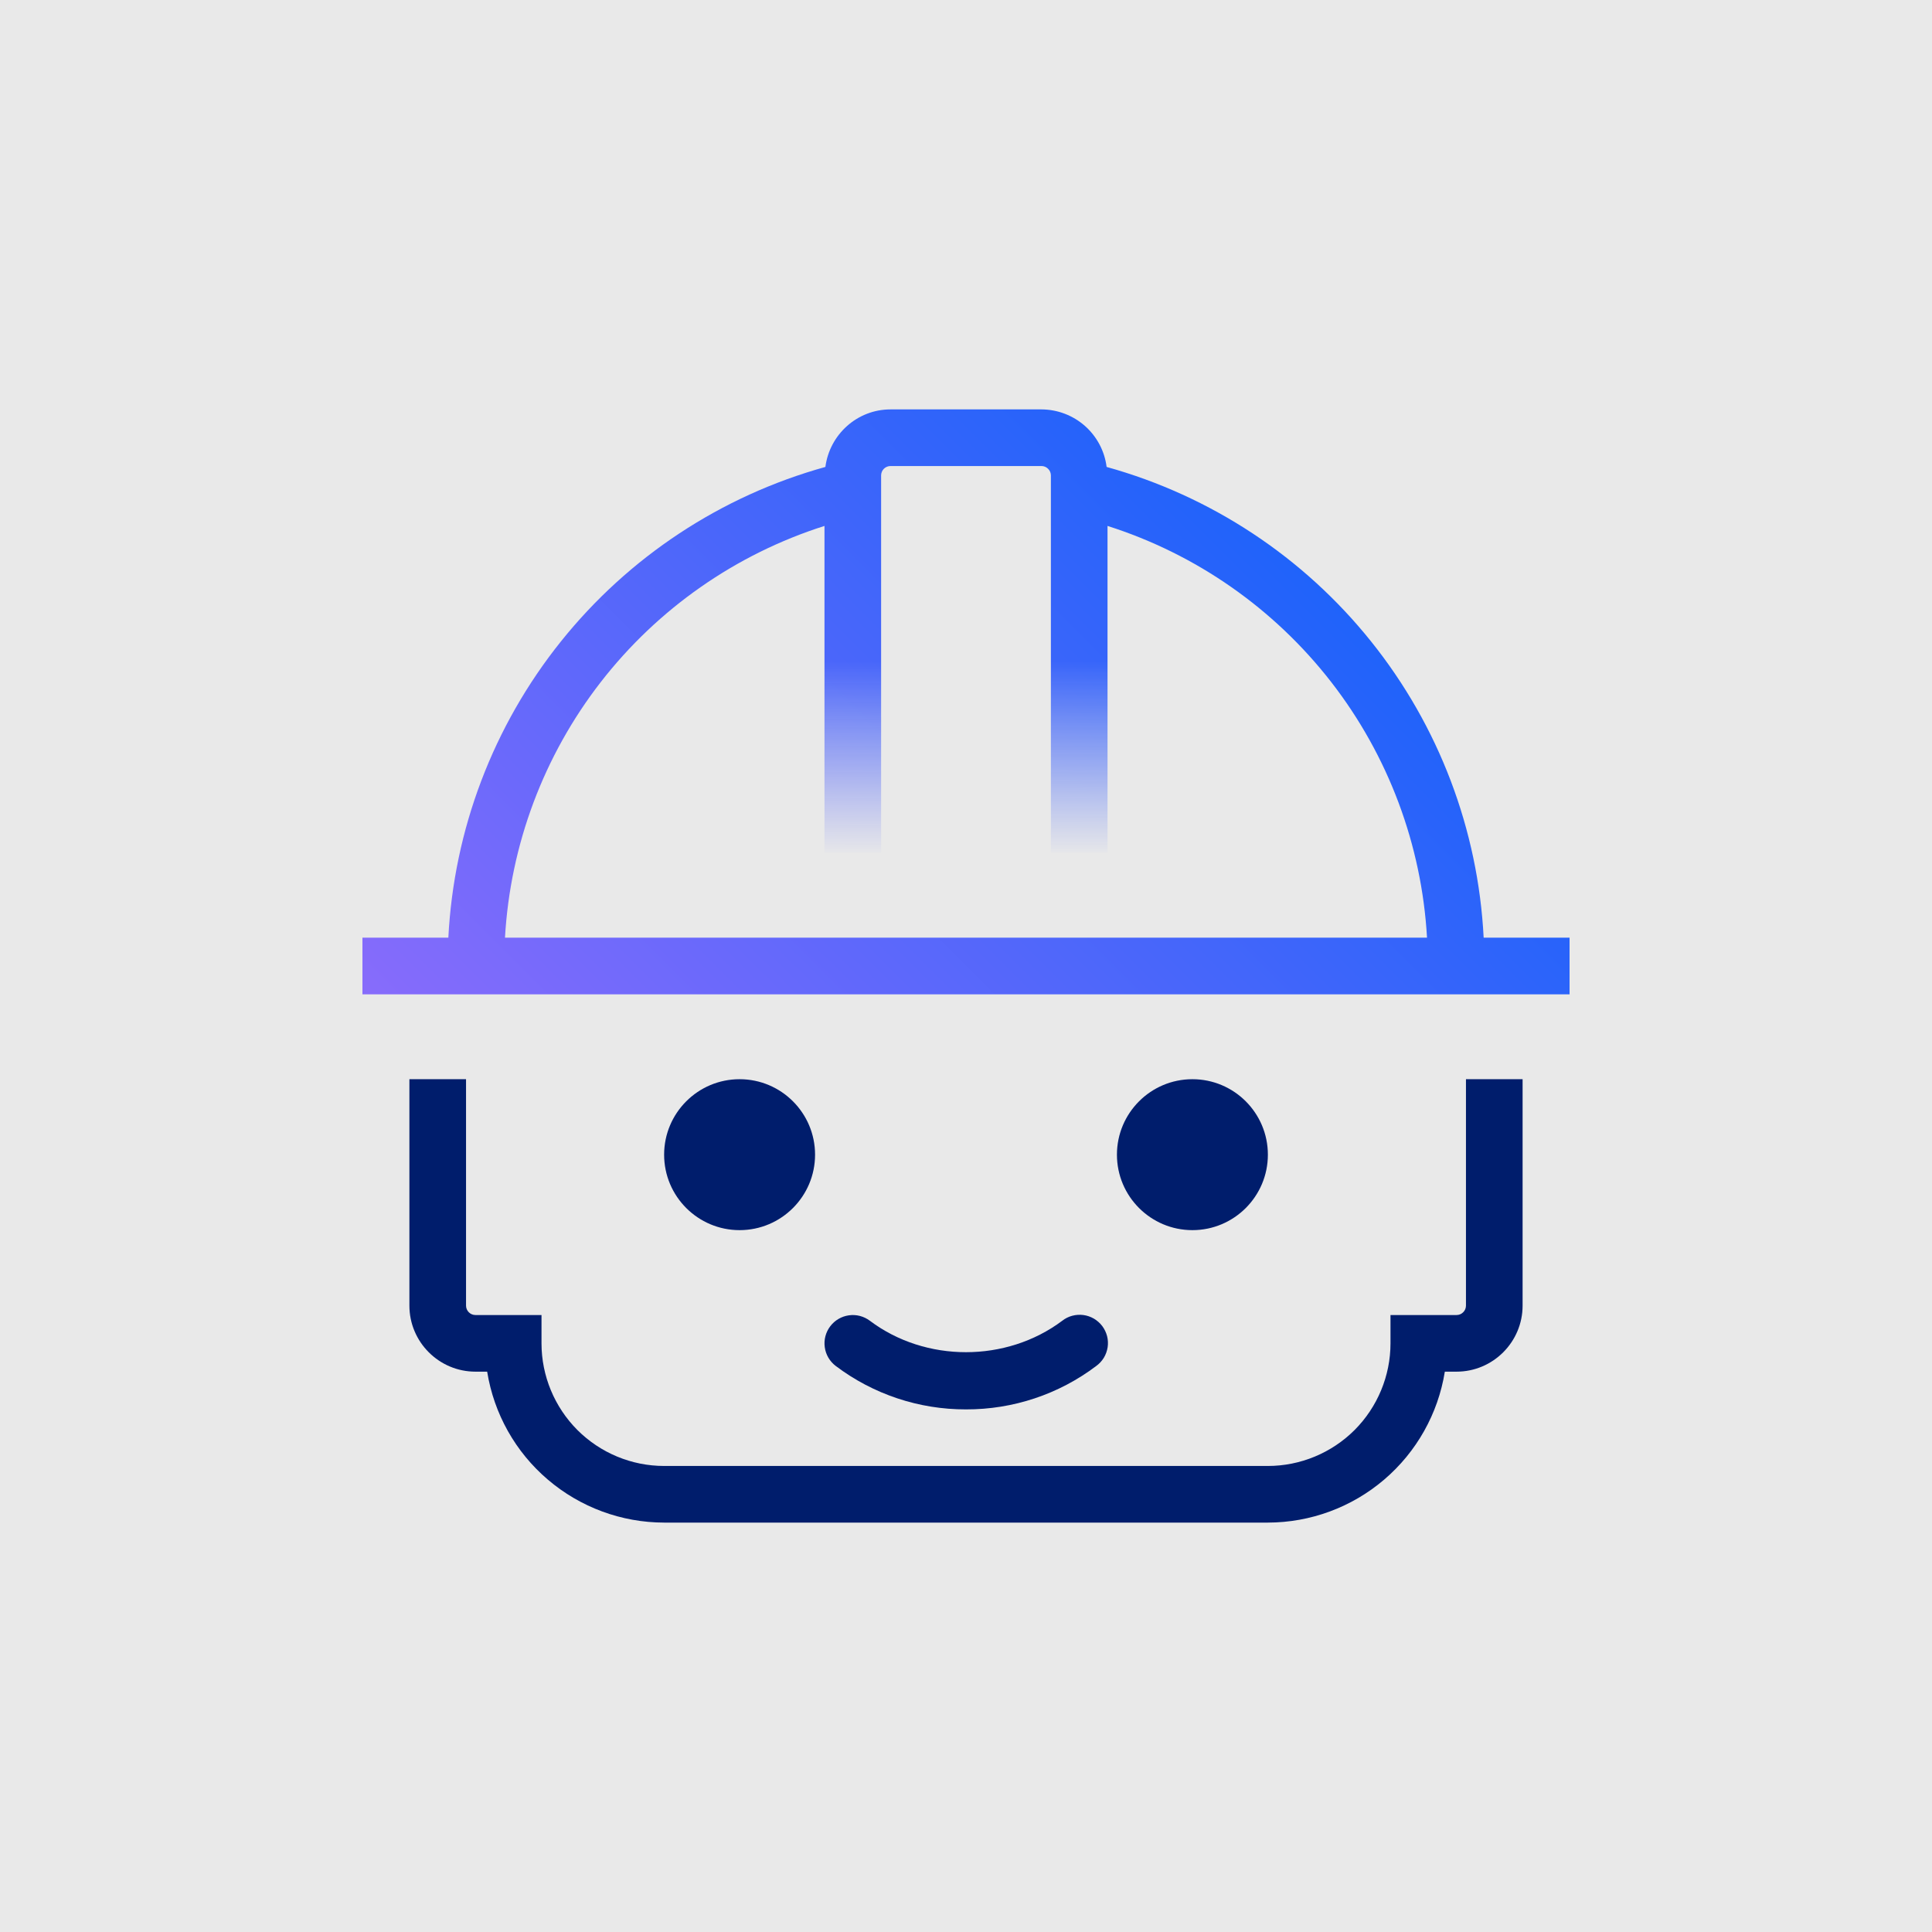
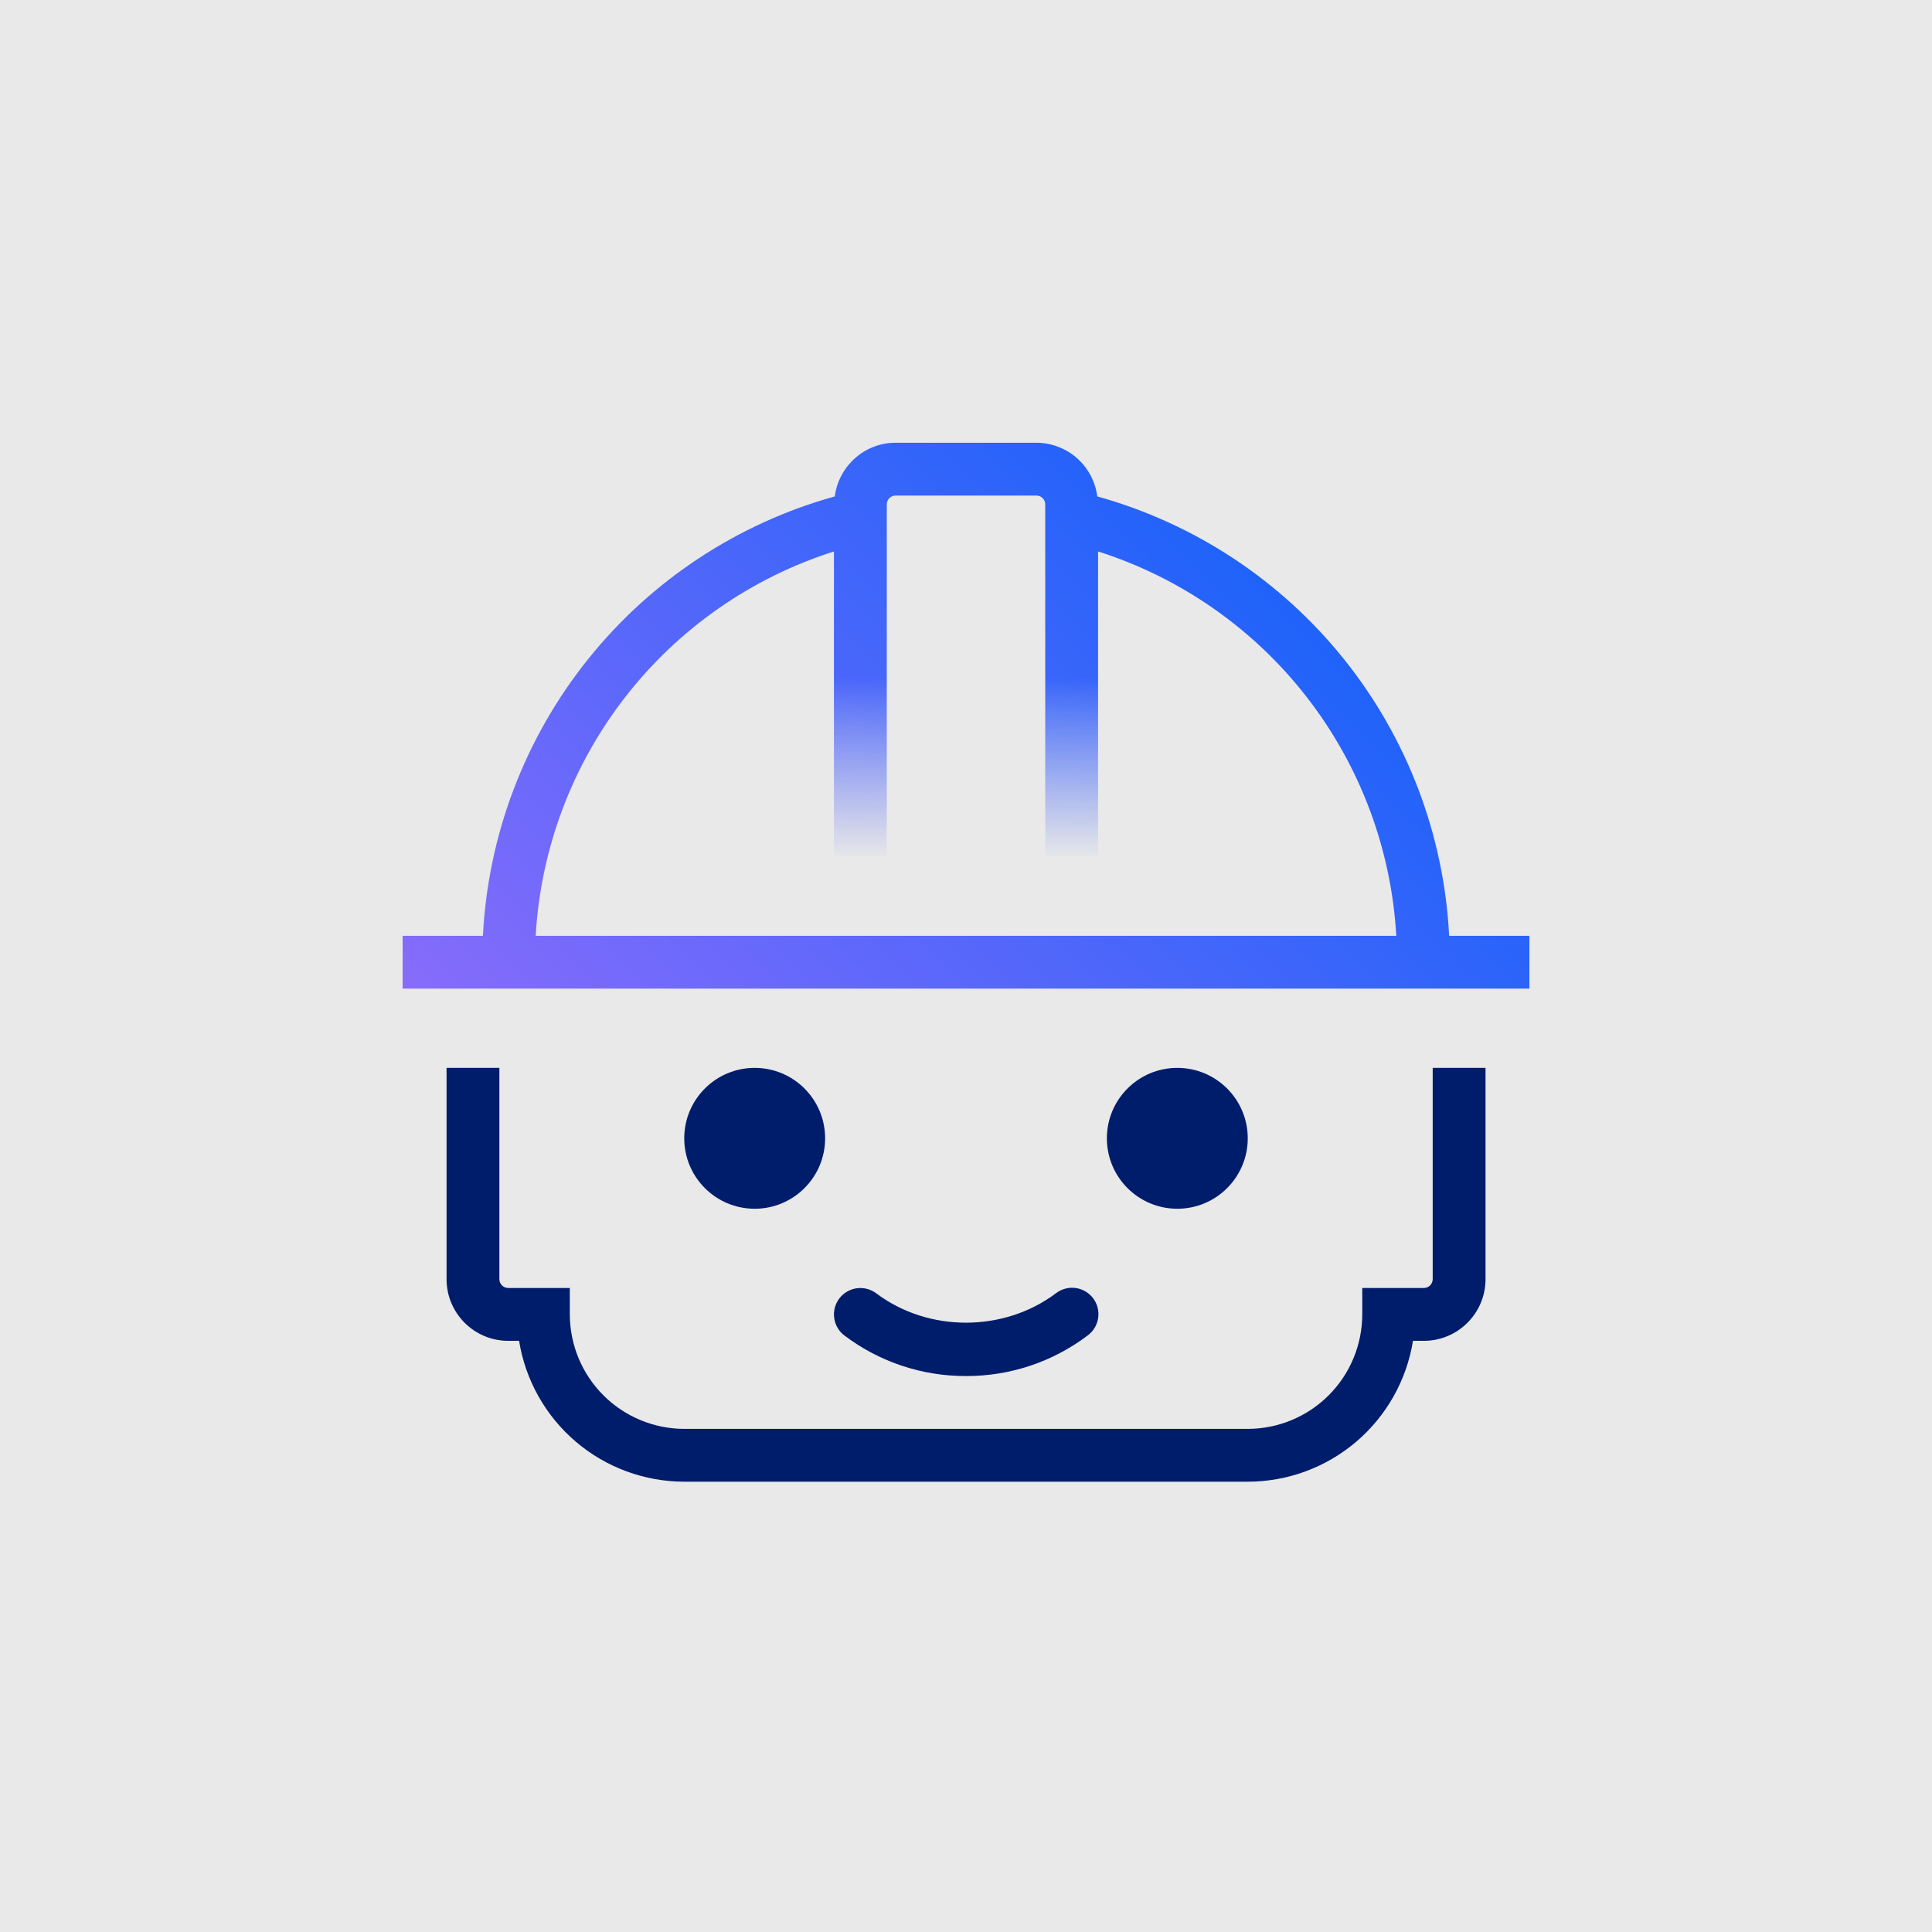
- <svg xmlns="http://www.w3.org/2000/svg" width="32" height="32" viewBox="0 0 32 32" fill="none">
-   <rect width="32" height="32" fill="#E9E9E9" />
-   <g clip-path="url(#clip0_413_16)">
-     <mask id="mask0_413_16" style="mask-type:luminance" maskUnits="userSpaceOnUse" x="6" y="6" width="20" height="11">
-       <path d="M24.574 15.531C24.483 13.741 23.831 12.024 22.71 10.625C21.589 9.225 20.057 8.214 18.329 7.734C18.296 7.471 18.168 7.23 17.969 7.054C17.77 6.879 17.515 6.782 17.25 6.781H14.75C14.196 6.781 13.741 7.198 13.671 7.734C11.943 8.214 10.411 9.225 9.29 10.625C8.169 12.024 7.517 13.741 7.426 15.531H6V16.469H26V15.531H24.574ZM13.656 8.711V14.125H14.594V7.875C14.594 7.834 14.61 7.794 14.639 7.765C14.669 7.735 14.709 7.719 14.75 7.719H17.25C17.291 7.719 17.331 7.735 17.36 7.765C17.39 7.794 17.406 7.834 17.406 7.875V14.125H18.344V8.711C19.813 9.178 21.105 10.081 22.05 11.298C22.995 12.516 23.548 13.992 23.636 15.531H8.364C8.452 13.992 9.005 12.516 9.95 11.298C10.895 10.081 12.187 9.178 13.656 8.711Z" fill="white" />
-       <path d="M19.125 10.375V14.75H12.875V10.375H19.125Z" fill="url(#paint0_linear_413_16)" />
-     </mask>
-     <g mask="url(#mask0_413_16)">
-       <path d="M6 6H26V26H6V6Z" fill="url(#paint1_linear_413_16)" />
-     </g>
-     <path d="M21 25.219H11C10.294 25.218 9.612 24.966 9.075 24.508C8.537 24.05 8.181 23.416 8.069 22.719H7.875C7.272 22.719 6.781 22.228 6.781 21.625V17.875H7.719V21.625C7.719 21.711 7.789 21.781 7.875 21.781H8.969V22.25C8.969 22.788 9.184 23.305 9.564 23.686C9.945 24.066 10.461 24.281 11 24.281H21C21.538 24.281 22.055 24.066 22.436 23.686C22.816 23.305 23.031 22.788 23.031 22.25V21.781H24.125C24.166 21.781 24.206 21.765 24.235 21.735C24.265 21.706 24.281 21.666 24.281 21.625V17.875H25.219V21.625C25.219 22.228 24.728 22.719 24.125 22.719H23.931C23.819 23.416 23.462 24.05 22.925 24.508C22.388 24.966 21.706 25.218 21 25.219Z" fill="#001D6C" />
-     <path d="M19.75 20.375C20.44 20.375 21 19.815 21 19.125C21 18.435 20.44 17.875 19.75 17.875C19.06 17.875 18.5 18.435 18.5 19.125C18.5 19.815 19.06 20.375 19.75 20.375Z" fill="#001D6C" />
-     <path d="M12.25 20.375C12.94 20.375 13.5 19.815 13.5 19.125C13.5 18.435 12.94 17.875 12.25 17.875C11.56 17.875 11 18.435 11 19.125C11 19.815 11.56 20.375 12.25 20.375Z" fill="#001D6C" />
-     <path d="M16 23.344C15.222 23.346 14.464 23.094 13.843 22.625C13.744 22.55 13.678 22.439 13.661 22.316C13.643 22.192 13.676 22.067 13.751 21.968C13.825 21.869 13.937 21.803 14.06 21.786C14.183 21.768 14.308 21.801 14.408 21.876C15.33 22.57 16.668 22.57 17.594 21.876C17.643 21.837 17.7 21.809 17.76 21.793C17.82 21.777 17.883 21.773 17.944 21.781C18.006 21.789 18.065 21.81 18.119 21.841C18.172 21.873 18.219 21.914 18.257 21.964C18.294 22.014 18.321 22.07 18.337 22.131C18.352 22.191 18.355 22.254 18.346 22.315C18.336 22.377 18.315 22.436 18.283 22.489C18.25 22.542 18.208 22.588 18.157 22.625C17.537 23.094 16.779 23.346 16.001 23.344H16Z" fill="#001D6C" />
+ <svg xmlns="http://www.w3.org/2000/svg" fill="none" height="96" viewBox="0 0 96 96" width="96">
+   <linearGradient id="a" gradientUnits="userSpaceOnUse" x1="48" x2="48" y1="32.036" y2="44.286">
+     <stop offset=".134" stop-opacity="0" />
+     <stop offset=".873" />
+   </linearGradient>
+   <linearGradient id="b" gradientUnits="userSpaceOnUse" x1="20" x2="76" y1="75.812" y2="19.812">
+     <stop offset=".1" stop-color="#a16efb" />
+     <stop offset=".9" stop-color="#0e61fa" />
+   </linearGradient>
+   <mask id="c" height="28" maskUnits="userSpaceOnUse" width="56" x="20" y="22">
+     <path d="m72.007 46.5c-.255-5.013-2.081-9.82-5.219-13.738-3.138-3.918-7.429-6.75-12.265-8.095-.095-.735-.453-1.411-1.009-1.902s-1.272-.762-2.013-.765h-7c-1.552 0-2.826 1.167-3.022 2.667-4.837 1.345-9.127 4.176-12.265 8.095-3.138 3.918-4.964 8.725-5.219 13.738h-3.994v2.625h56v-2.625zm-30.569-19.098v15.16h2.625v-17.5c0-.116.046-.227.128-.309.082-.082.194-.128.309-.128h7c.116 0 .227.046.309.128.082.082.128.193.128.309v17.5h2.625v-15.16c4.113 1.309 7.731 3.836 10.377 7.246 2.646 3.41 4.195 7.543 4.442 11.852h-42.763c.247-4.309 1.795-8.442 4.441-11.852s6.265-5.937 10.377-7.246z" fill="#fff" />
+     <path d="m56.75 32.062v12.25h-17.5v-12.25z" fill="url(#a)" />
+   </mask>
+   <path d="m0 0h96v96h-96z" fill="#e9e9e9" />
+   <g mask="url(#c)">
+     <path d="m20 19.812h56v56h-56z" fill="url(#b)" />
  </g>
-   <defs>
-     <linearGradient id="paint0_linear_413_16" x1="16" y1="10.365" x2="16" y2="14.741" gradientUnits="userSpaceOnUse">
-       <stop offset="0.134" stop-opacity="0" />
-       <stop offset="0.873" />
-     </linearGradient>
-     <linearGradient id="paint1_linear_413_16" x1="6" y1="26" x2="26" y2="6" gradientUnits="userSpaceOnUse">
-       <stop offset="0.1" stop-color="#A16EFB" />
-       <stop offset="0.9" stop-color="#0E61FA" />
-     </linearGradient>
-     <clipPath id="clip0_413_16">
-       <rect width="20" height="20" fill="white" transform="translate(6 6)" />
-     </clipPath>
-   </defs>
+   <g fill="#001d6c">
+     <path d="m62 73.625h-28c-1.976-.003-3.888-.708-5.391-1.99s-2.502-3.058-2.816-5.01h-.542c-1.689 0-3.062-1.374-3.062-3.063v-10.5h2.625v10.5c0 .241.196.437.438.437h3.062v1.313c.002 1.508.602 2.953 1.668 4.02 1.066 1.066 2.512 1.666 4.02 1.668h28c1.508-.002 2.953-.602 4.02-1.668 1.066-1.066 1.666-2.512 1.668-4.02v-1.313h3.063c.116 0 .227-.046.309-.128s.128-.194.128-.309v-10.5h2.625v10.5c0 1.689-1.374 3.063-3.063 3.063h-.542c-.314 1.951-1.313 3.727-2.816 5.01-1.504 1.282-3.415 1.988-5.391 1.99z" />
+     <path d="m58.5 60.062c1.933 0 3.5-1.567 3.5-3.5s-1.567-3.5-3.5-3.5-3.5 1.567-3.5 3.5 1.567 3.5 3.5 3.5z" />
+     <path d="m37.5 60.062c1.933 0 3.5-1.567 3.5-3.5s-1.567-3.5-3.5-3.5-3.5 1.567-3.5 3.5 1.567 3.5 3.5 3.5z" />
+     <path d="m48 68.375c-2.179.007-4.3-.7-6.039-2.012-.278-.209-.462-.521-.51-.866-.049-.345.042-.695.251-.973.21-.278.521-.462.866-.51.345-.049.695.042.973.251 2.583 1.944 6.33 1.944 8.923 0 .137-.107.295-.185.463-.231.168-.045.344-.057.516-.034.173.023.339.08.489.168.15.088.281.205.386.344s.181.298.223.467c.043.169.051.344.025.517-.026.172-.086.337-.176.486-.09.149-.21.278-.351.381-1.738 1.313-3.859 2.019-6.037 2.012z" />
+   </g>
</svg>
